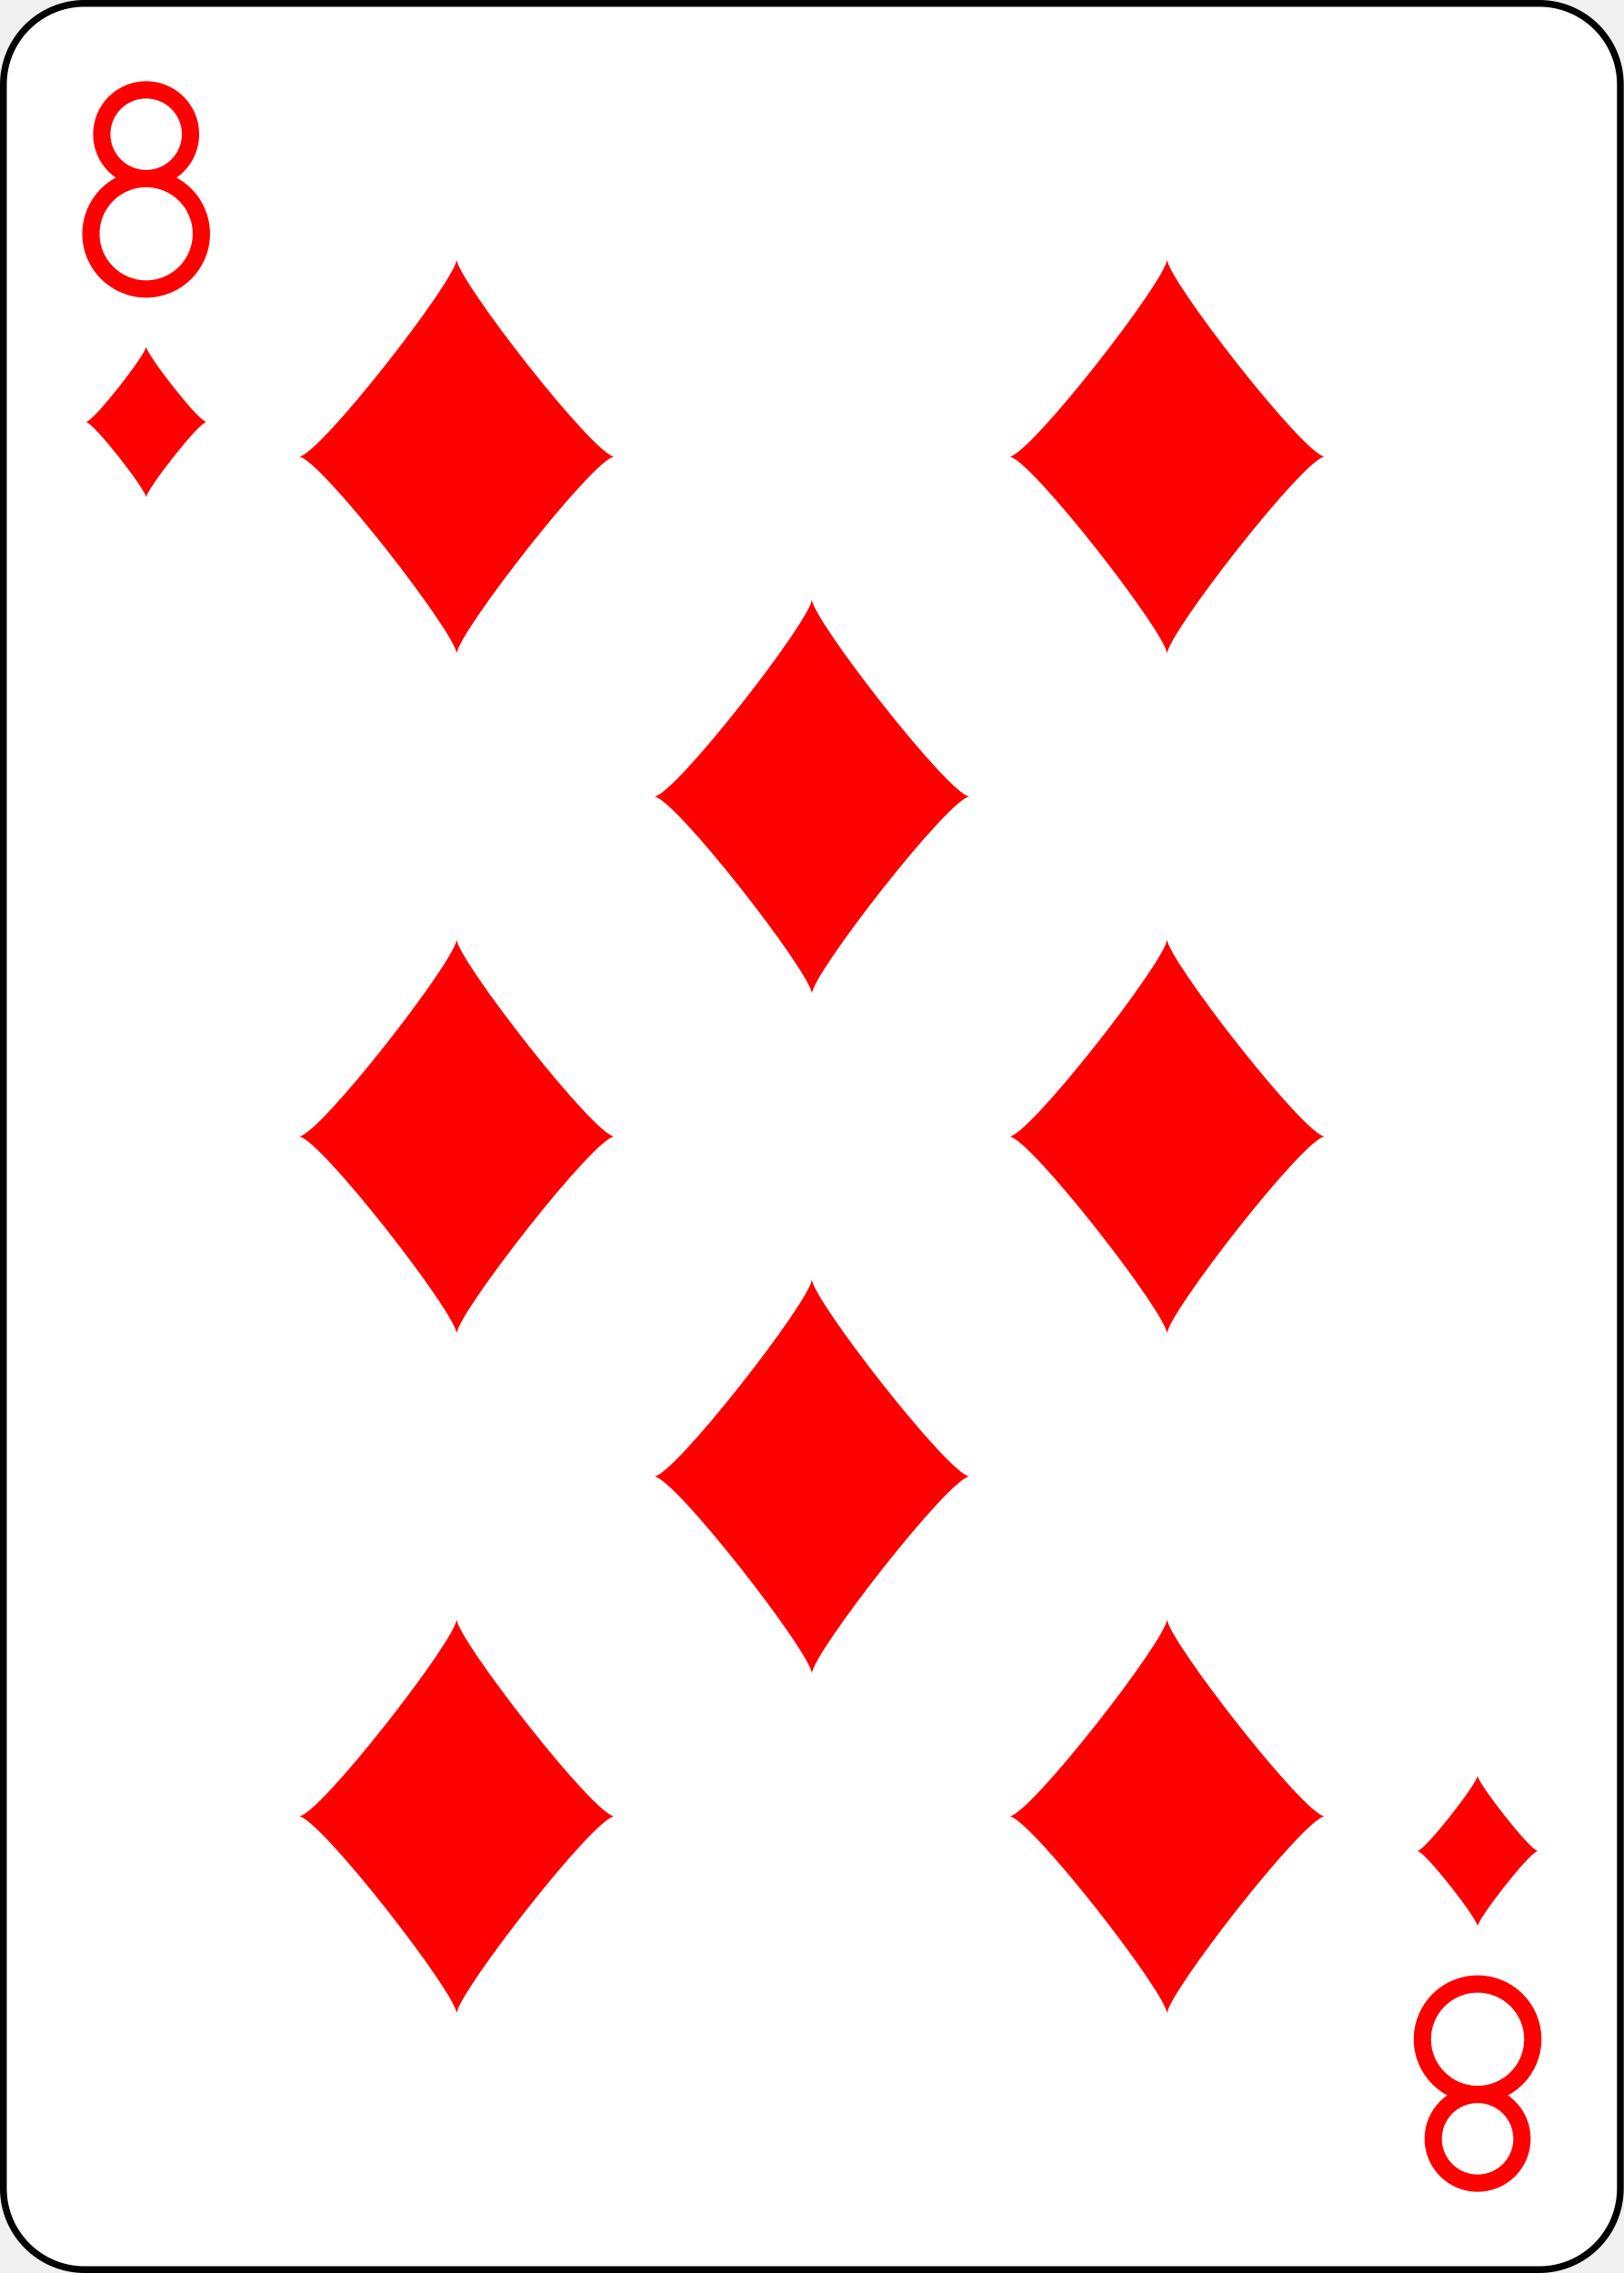
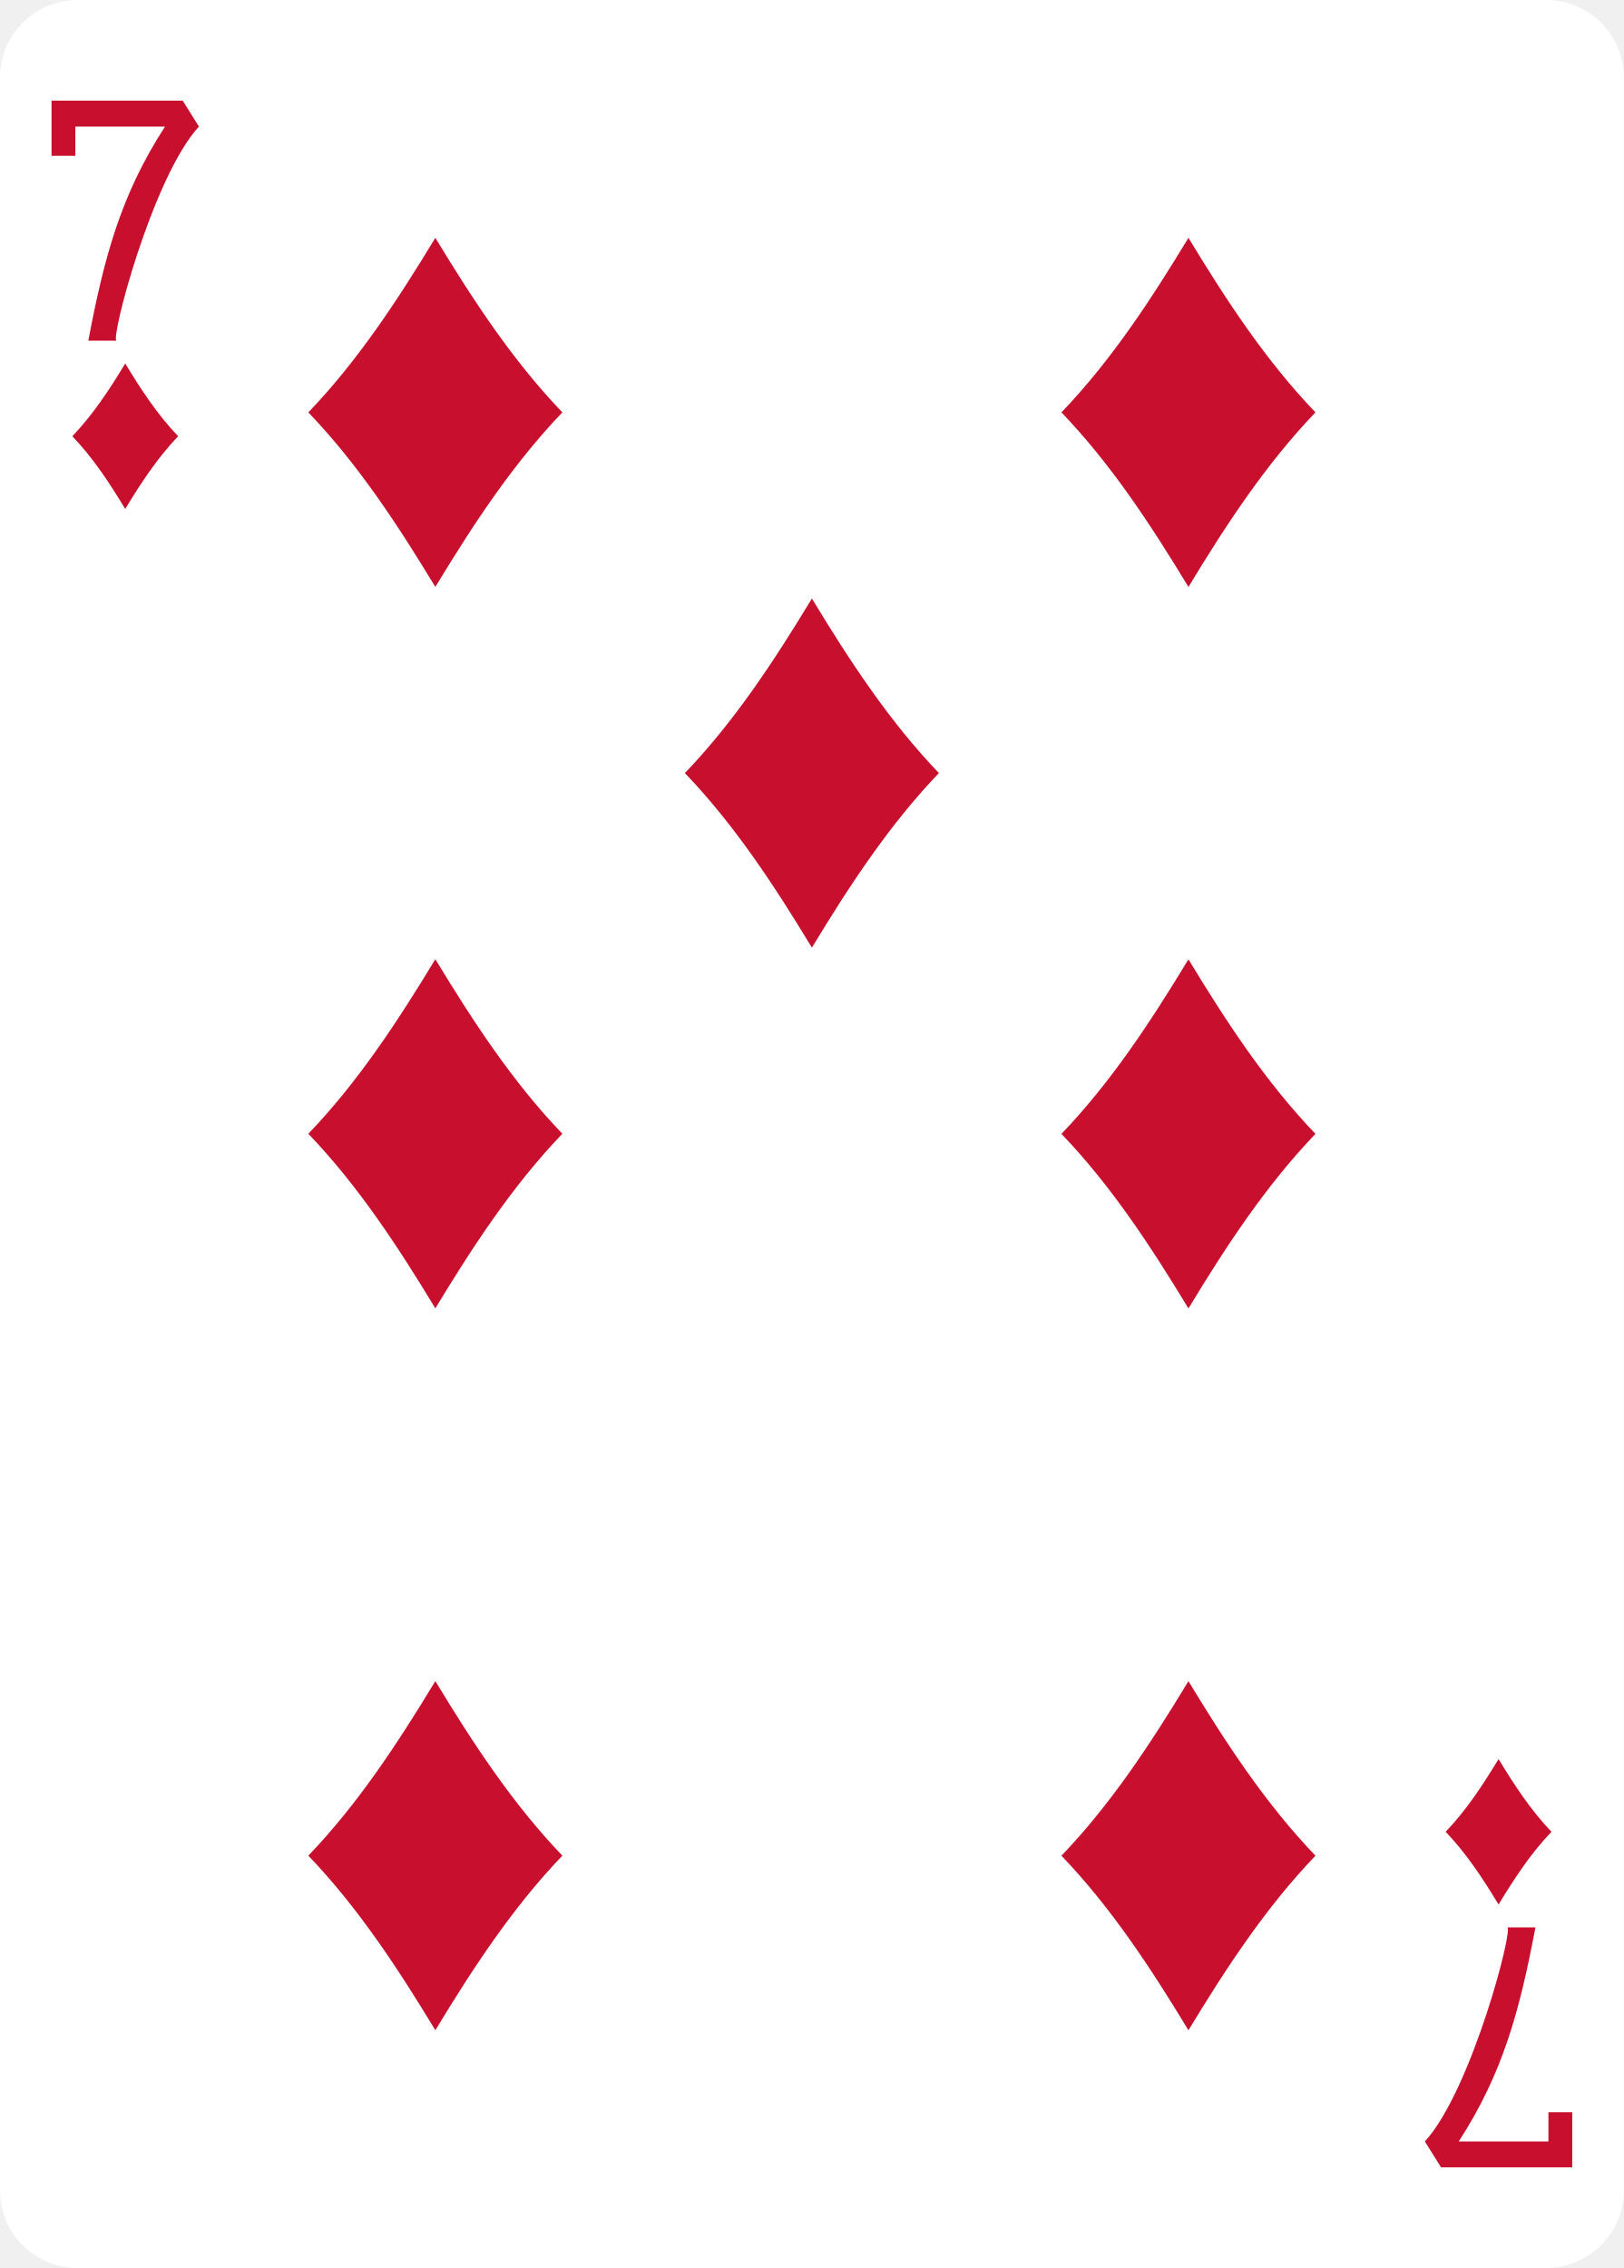
- <svg xmlns="http://www.w3.org/2000/svg" xmlns:xlink="http://www.w3.org/1999/xlink" class="card" face="8D" height="3.5in" preserveAspectRatio="none" viewBox="-120 -168 240 336" width="2.5in">
-   <defs>
-     <symbol id="SD8" viewBox="-600 -600 1200 1200" preserveAspectRatio="xMinYMid">
-       <path d="M-400 0C-350 0 0 -450 0 -500C0 -450 350 0 400 0C350 0 0 450 0 500C0 450 -350 0 -400 0Z" fill="red" />
-     </symbol>
-     <symbol id="VD8" viewBox="-500 -500 1000 1000" preserveAspectRatio="xMinYMid">
-       <path d="M-1 -50A205 205 0 1 1 1 -50L-1 -50A255 255 0 1 0 1 -50Z" stroke="red" stroke-width="80" stroke-linecap="square" stroke-miterlimit="1.5" fill="none" />
-     </symbol>
-   </defs>
-   <rect width="239" height="335" x="-119.5" y="-167.5" rx="12" ry="12" fill="white" stroke="black" />
-   <use xlink:href="#VD8" height="32" width="32" x="-114.4" y="-156" />
-   <use xlink:href="#SD8" height="26.769" width="26.769" x="-111.784" y="-119" />
-   <use xlink:href="#SD8" height="70" width="70" x="-87.501" y="-135.501" />
-   <use xlink:href="#SD8" height="70" width="70" x="17.501" y="-135.501" />
-   <use xlink:href="#SD8" height="70" width="70" x="-35" y="-85.25" />
-   <use xlink:href="#SD8" height="70" width="70" x="-87.501" y="-35" />
-   <use xlink:href="#SD8" height="70" width="70" x="17.501" y="-35" />
-   <g transform="rotate(180)">
-     <use xlink:href="#VD8" height="32" width="32" x="-114.4" y="-156" />
-     <use xlink:href="#SD8" height="26.769" width="26.769" x="-111.784" y="-119" />
-     <use xlink:href="#SD8" height="70" width="70" x="-87.501" y="-135.501" />
-     <use xlink:href="#SD8" height="70" width="70" x="17.501" y="-135.501" />
-     <use xlink:href="#SD8" height="70" width="70" x="-35" y="-85.25" />
+ <svg xmlns="http://www.w3.org/2000/svg" width="63mm" height="88mm" viewBox="0 0 238.111 332.599" version="1.1" id="svg8">
+   <defs id="defs2" />
+   <g id="layer1" transform="translate(-312.0616,-1075.635)">
+     <g transform="matrix(1.06667,0,0,1.06667,-1872.89,1108.11)" id="DIAMOND-7">
+       <rect y="-30.445" x="2048.386" height="311.811" width="223.228" id="rect6826-9" style="display:inline;fill:#ffffff;fill-opacity:1;stroke:none;stroke-width:1.001;stroke-miterlimit:4;stroke-dasharray:none;stroke-opacity:1" rx="10.678" ry="10.664" />
+       <path id="path6858-4" d="m 2065.603,39.528 c -2.161,-3.569 -4.434,-7.037 -7.275,-10 2.841,-2.963 5.114,-6.431 7.275,-10 2.161,3.569 4.434,7.037 7.275,10 -2.841,2.963 -5.114,6.431 -7.275,10 z" style="display:inline;opacity:1;fill:#c8102e;fill-opacity:1" />
+       <path id="path6860-1" d="m 2211.766,50.25 c -5.186,-8.565 -10.643,-16.889 -17.461,-24 6.819,-7.111 12.275,-15.435 17.461,-24 5.186,8.565 10.642,16.889 17.461,24 -6.819,7.111 -12.275,15.435 -17.461,24 z" style="display:inline;opacity:1;fill:#c8102e;fill-opacity:1" />
+       <path style="display:inline;opacity:1;fill:#c8102e;fill-opacity:1" d="m 2254.398,231.393 c -2.161,-3.569 -4.434,-7.037 -7.275,-10 2.841,-2.963 5.114,-6.431 7.275,-10 2.161,3.569 4.434,7.037 7.275,10 -2.841,2.963 -5.114,6.431 -7.275,10 z" id="path6862-0" />
+       <path id="path6864-5" d="m 2108.234,50.25 c -5.186,-8.565 -10.643,-16.889 -17.461,-24 6.819,-7.111 12.275,-15.435 17.461,-24 5.186,8.565 10.642,16.889 17.461,24 -6.819,7.111 -12.275,15.435 -17.461,24 z" style="display:inline;opacity:1;fill:#c8102e;fill-opacity:1" />
+       <path style="display:inline;opacity:1;fill:#c8102e;fill-opacity:1" d="m 2160,99.839 c -5.186,-8.565 -10.643,-16.889 -17.461,-24 6.819,-7.111 12.275,-15.435 17.461,-24 5.186,8.565 10.642,16.889 17.461,24 -6.819,7.111 -12.275,15.435 -17.461,24 z" id="path6870-5" />
+       <path id="path6874-1" d="m 2108.234,149.428 c -5.186,-8.565 -10.643,-16.889 -17.461,-24 6.819,-7.111 12.275,-15.435 17.461,-24 5.186,8.565 10.642,16.889 17.461,24 -6.819,7.111 -12.275,15.435 -17.461,24 z" style="display:inline;opacity:1;fill:#c8102e;fill-opacity:1" />
+       <path id="path6876-6" d="m 2211.766,149.444 c -5.186,-8.565 -10.643,-16.889 -17.461,-24 6.819,-7.111 12.275,-15.435 17.461,-24 5.186,8.565 10.642,16.889 17.461,24 -6.819,7.111 -12.275,15.435 -17.461,24 z" style="display:inline;opacity:1;fill:#c8102e;fill-opacity:1" />
+       <path style="display:inline;opacity:1;fill:#c8102e;fill-opacity:1" d="m 2108.234,248.676 c -5.186,-8.565 -10.643,-16.889 -17.461,-24 6.819,-7.111 12.275,-15.435 17.461,-24 5.186,8.565 10.642,16.889 17.461,24 -6.819,7.111 -12.275,15.435 -17.461,24 z" id="path6880-5" />
+       <path style="display:inline;opacity:1;fill:#c8102e;fill-opacity:1" d="m 2211.766,248.683 c -5.186,-8.565 -10.643,-16.889 -17.461,-24 6.819,-7.111 12.275,-15.435 17.461,-24 5.186,8.565 10.642,16.889 17.461,24 -6.819,7.111 -12.275,15.435 -17.461,24 z" id="path6882-9" />
+       <path d="m 2060.529,16.389 c 2.17,-11.473 4.481,-20.087 10.546,-29.435 h -12.33 v 4.024 h -3.273 v -7.585 h 18.034 l 2.224,3.562 c -6.443,7.033 -12.339,29.767 -11.295,29.435 z m 0,0" id="path25-43-4-8-8" style="opacity:1;fill:#c8102e;fill-opacity:1" />
+       <path d="m 2259.469,234.532 c -2.17,11.473 -4.481,20.087 -10.546,29.435 h 12.33 v -4.024 h 3.273 v 7.586 h -18.034 l -2.224,-3.562 c 6.443,-7.033 12.339,-29.767 11.295,-29.435 z m 0,0" id="path25-7-0-7-6" style="opacity:1;fill:#c8102e;fill-opacity:1" />
+     </g>
  </g>
</svg>
